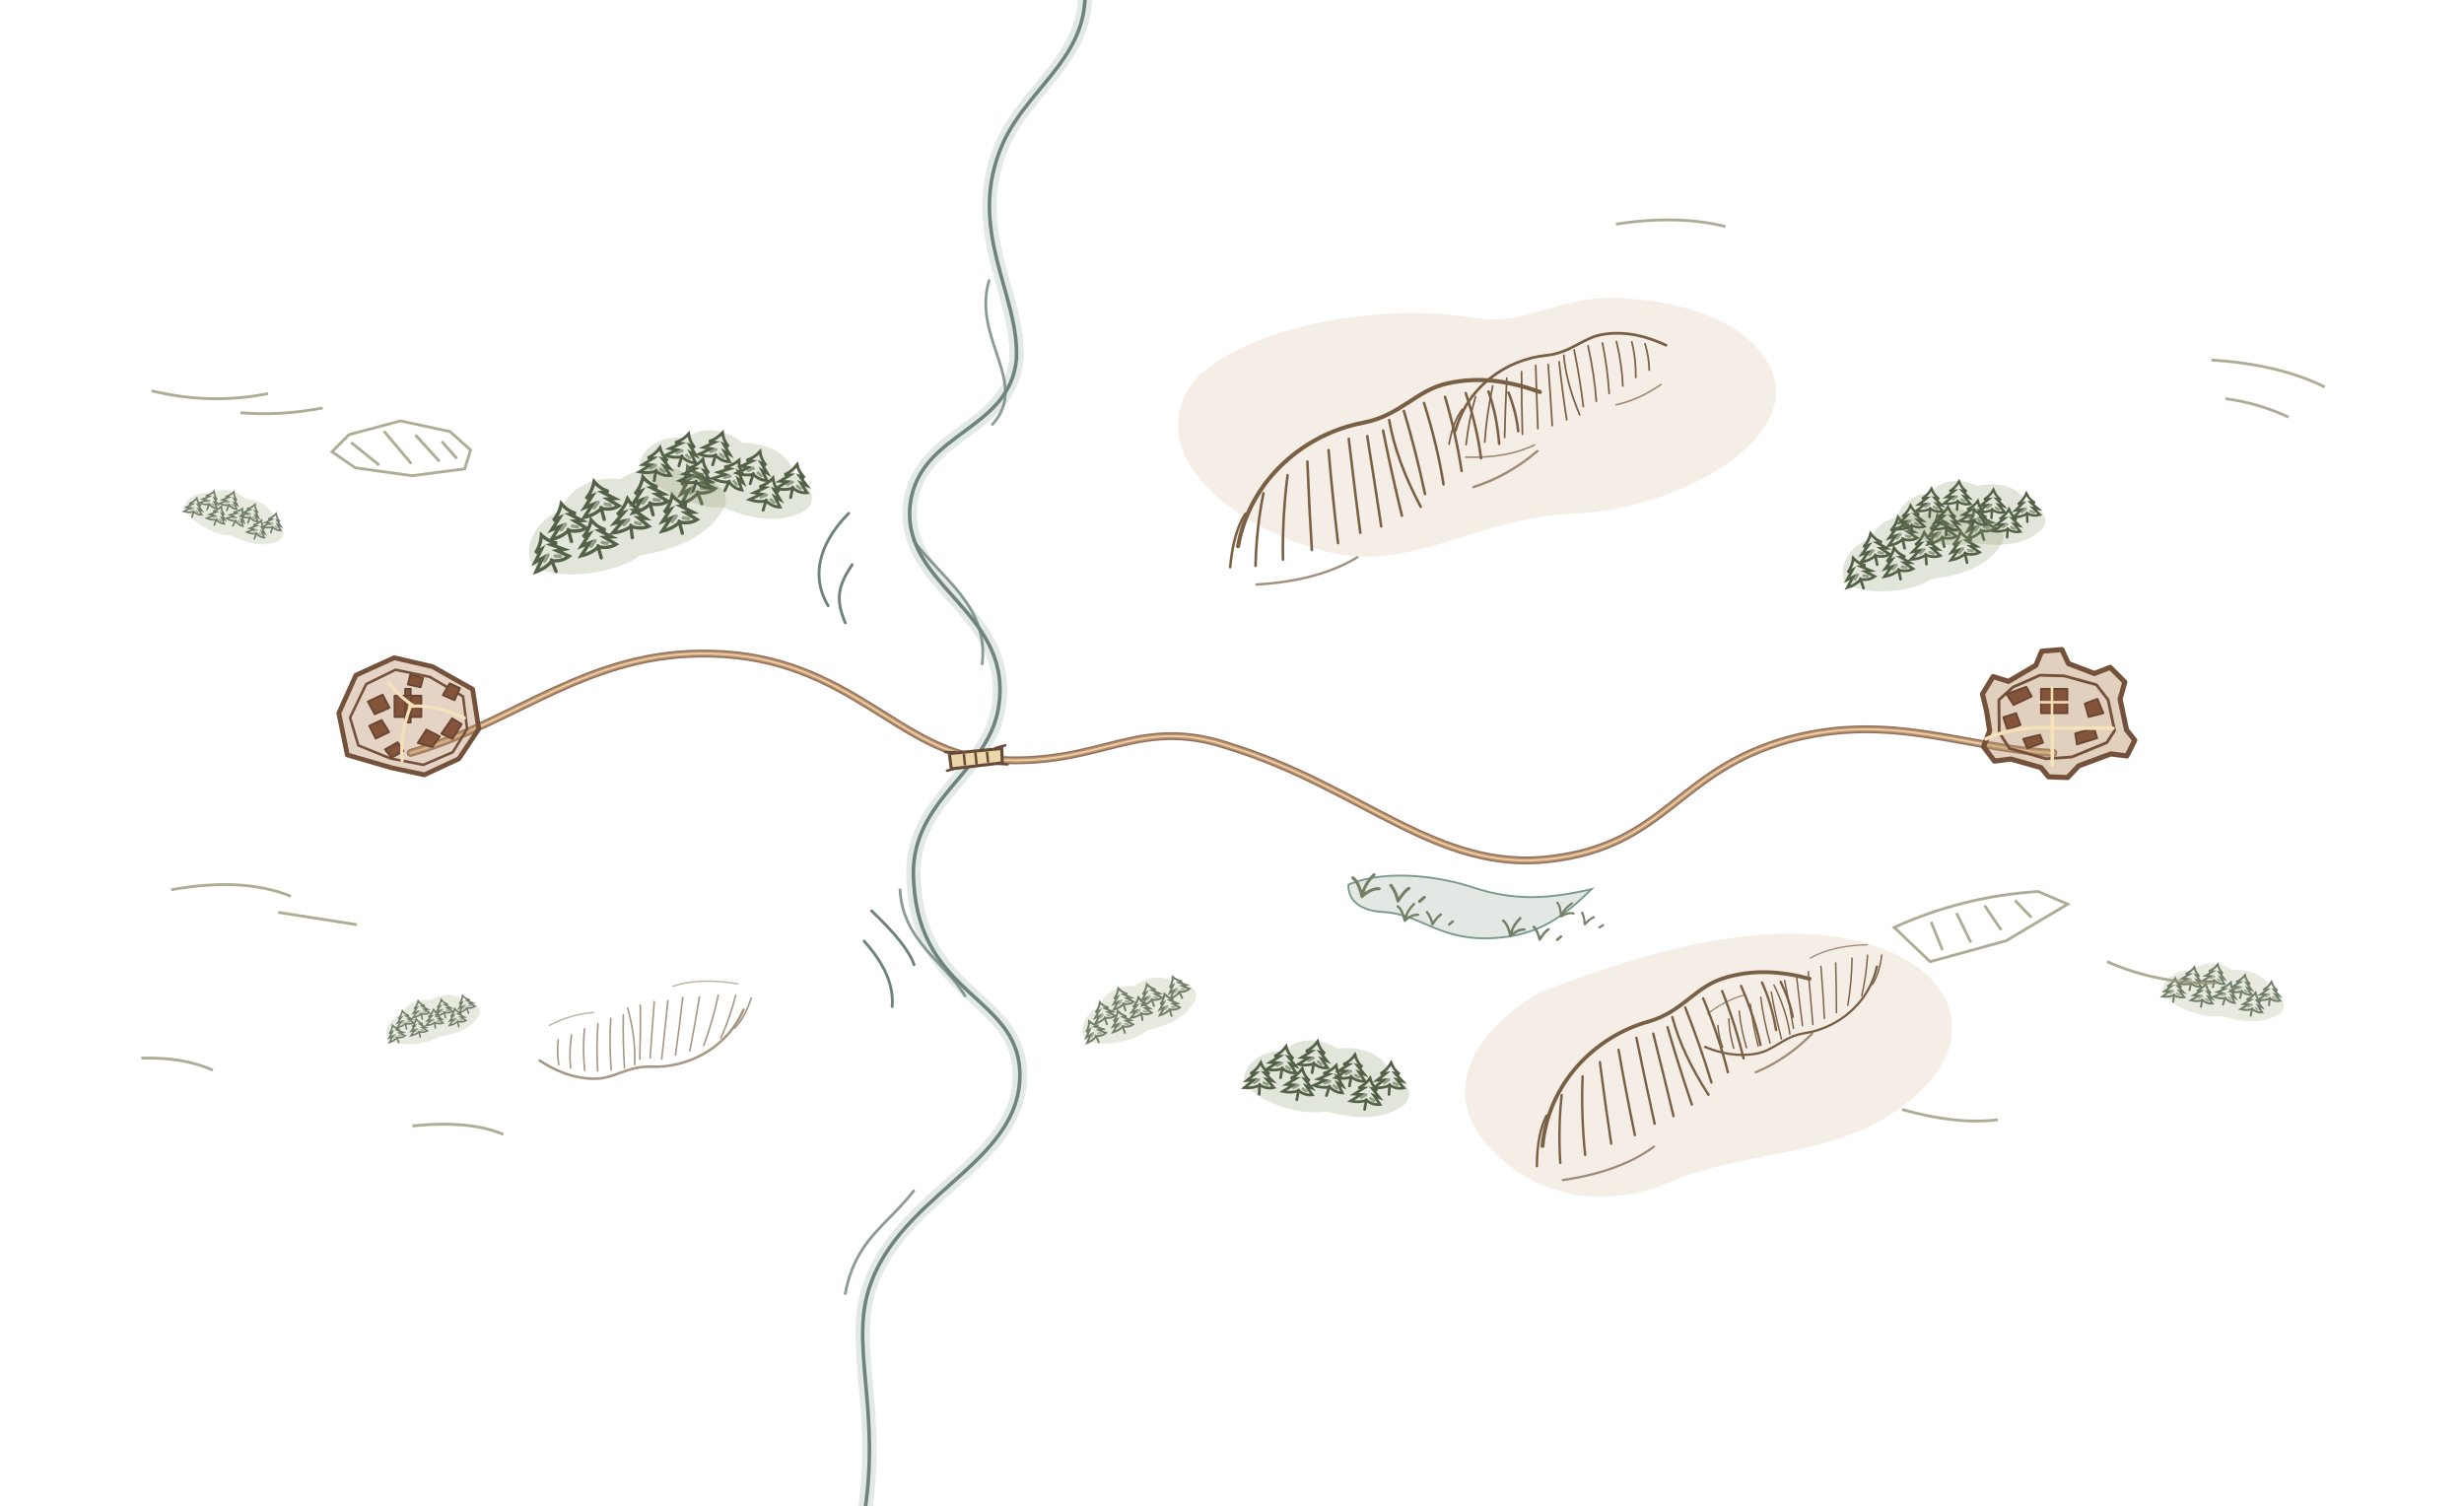
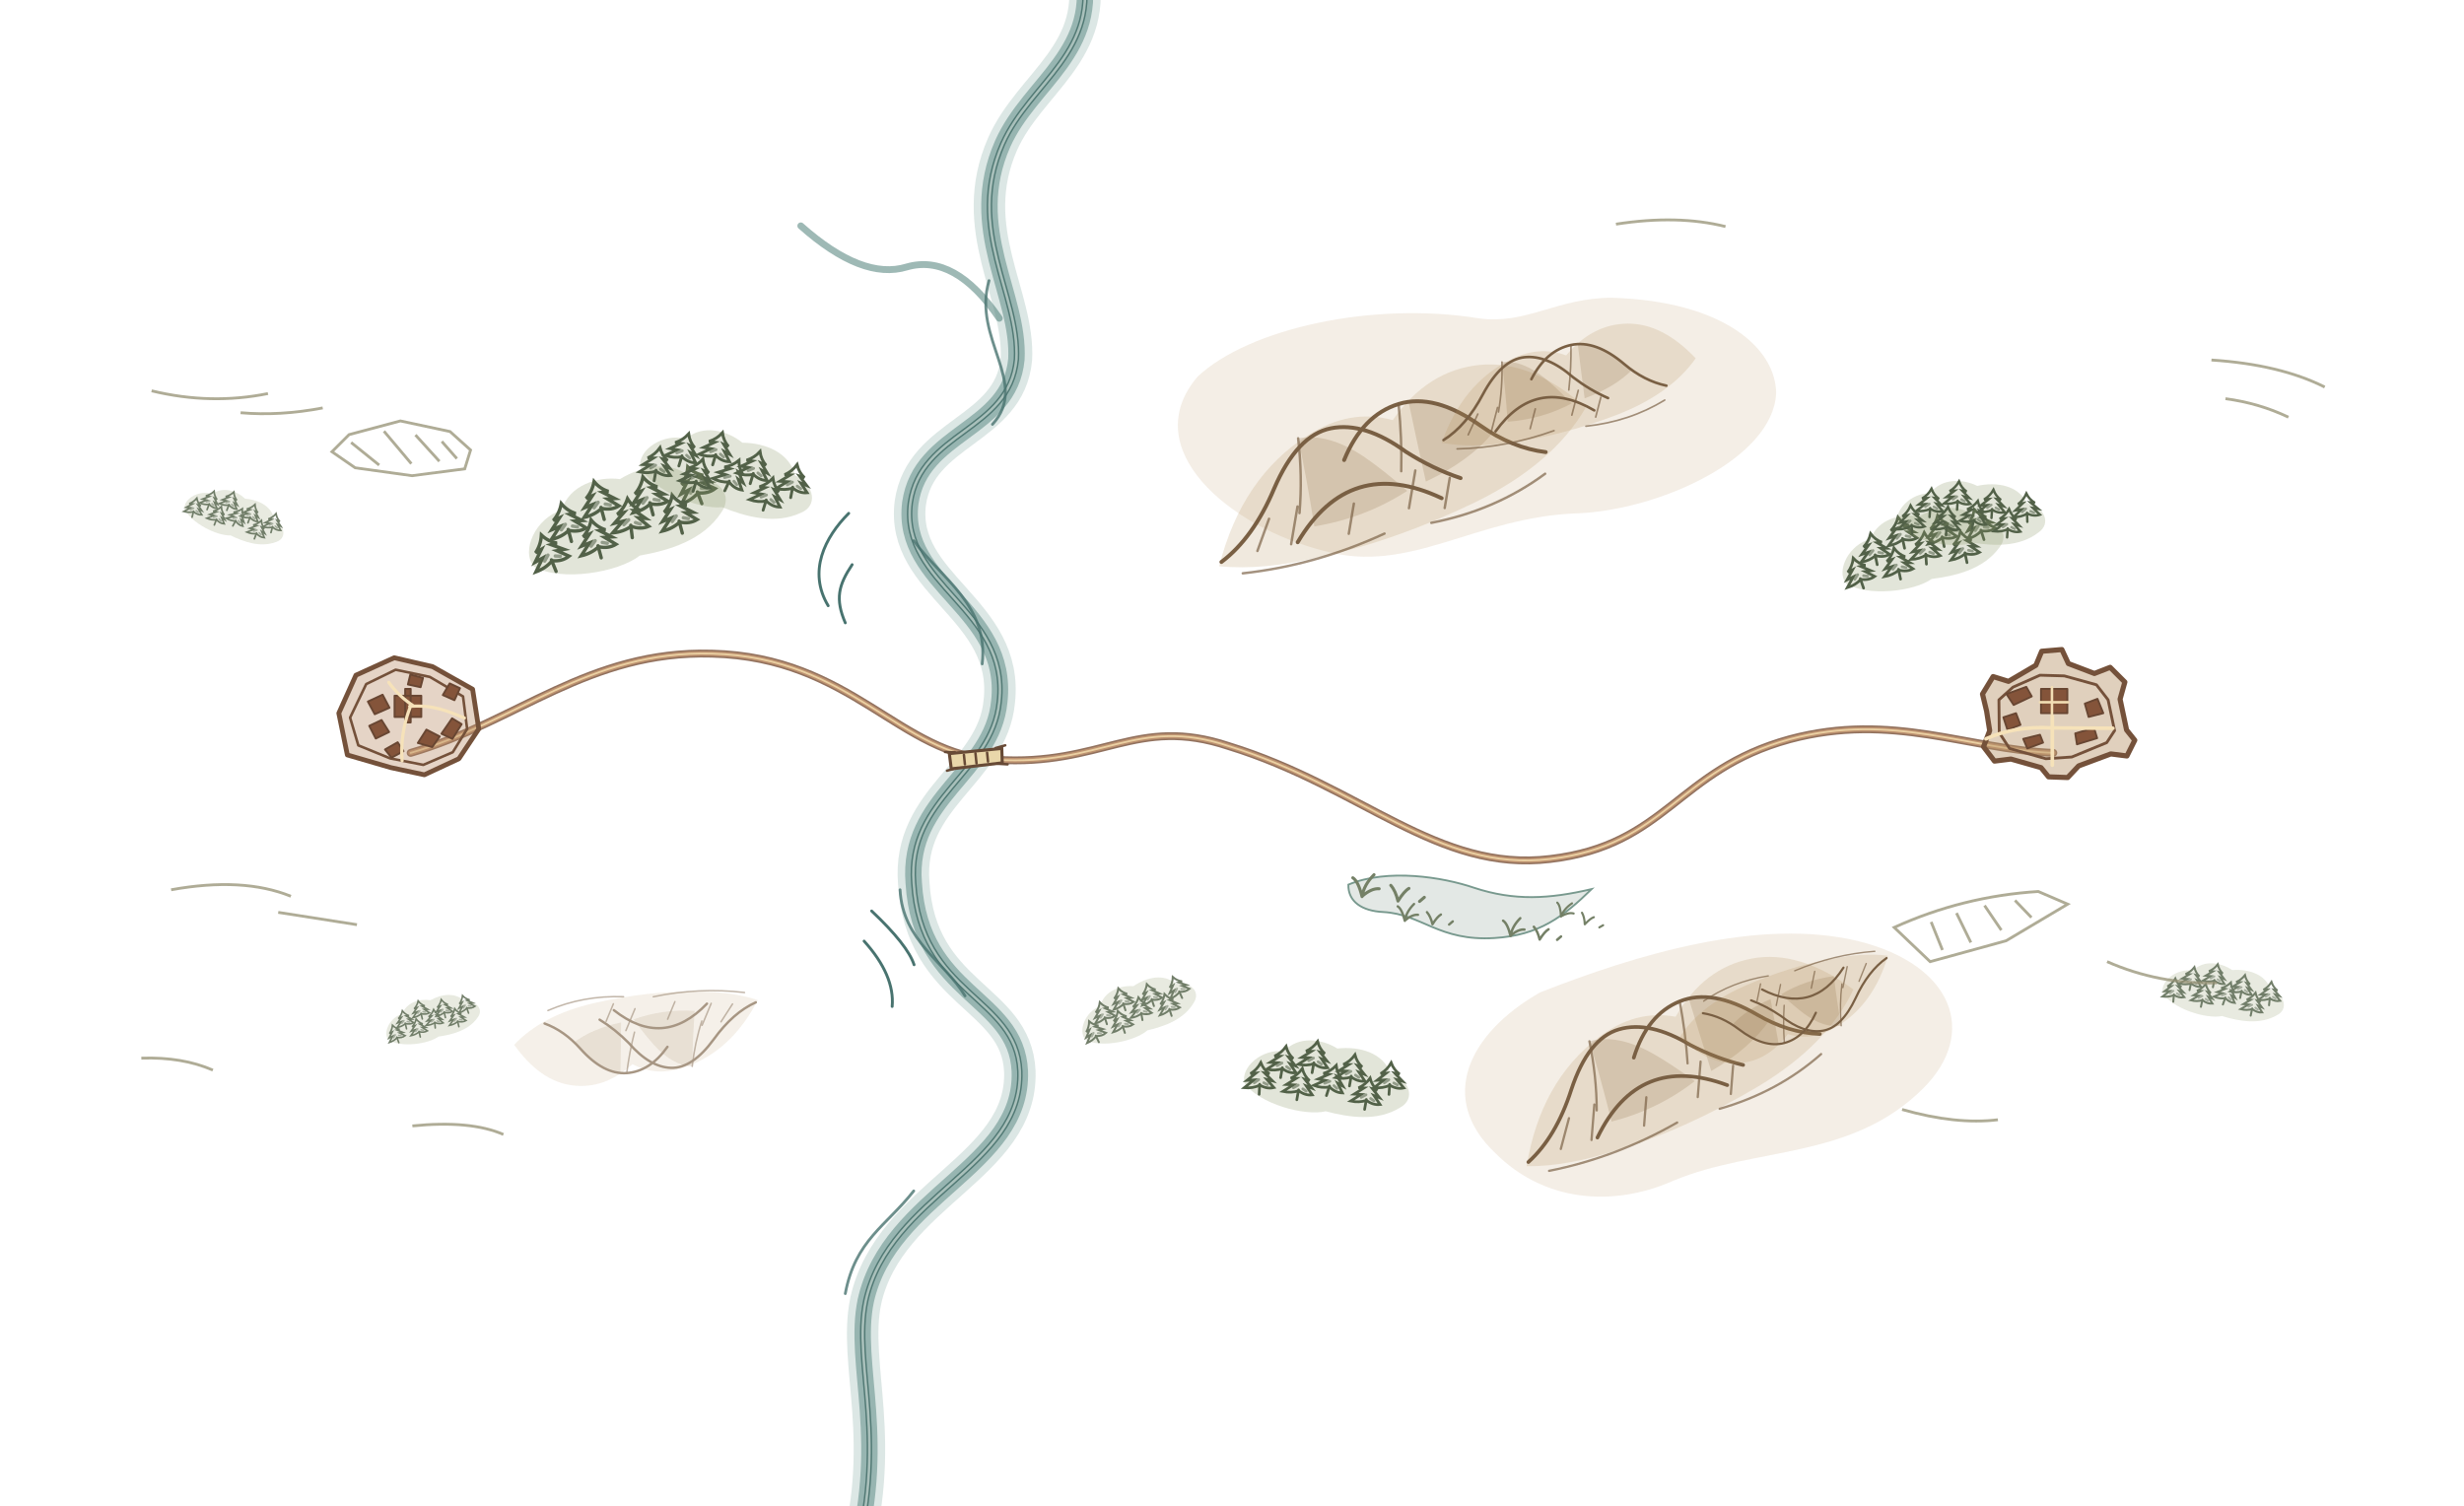
<svg xmlns="http://www.w3.org/2000/svg" viewBox="-36 -22 72 44">
  <defs>
    <path id="road-course" d="M-24 0C-20.9-.9-18.8-3-15.2-2.9c4.1.1 5.5 3 8.3 3.1 3.1.2 4.1-1.3 6.8-.4 3.9 1.2 6.1 3.7 9.4 3.3 3.4-.4 3.7-2.6 7-3.5 3-.8 5.2.3 7.7.4" />
    <path id="river-course" d="M-4.4-23c.6 2.5-1.5 3.4-2.3 5.2-1.1 2.5.5 4.4.4 6.3-.2 2.1-2.8 2.1-3.1 4.2-.3 2.4 2.9 3.1 2.6 5.8-.2 2.1-2.7 2.8-2.5 5.3.2 3.3 3 3.3 3.1 5.5.1 2.8-3.8 3.6-4.5 6.7-.4 1.9.7 4.1-.4 7.8" />
    <g id="pine" fill="none" stroke="#526148" stroke-width=".095" stroke-linecap="round">
      <path d="M0-.52q-.12.25-.34.4l.19-.03-.30.27.24-.03-.32.29q.30.01.54-.12.25.13.49.06L.24.05l.20.04-.29-.26.17.02Q.11-.28 0-.52Zm0 .75v.35" />
      <path d="M-.19.19l.15-.12m.18.1.13.06" opacity=".55" />
    </g>
    <g id="grove">
      <path d="M-2.8.8c-.25-.53.41-1.31 1.16-1.33.39-.63 1.23-.66 1.81-.42.75-.22 1.58-.13 1.97.52.72.13 1.01.74.54 1.12-.7.63-1.7.65-2.53.58-.69.3-2.32.15-2.95-.47Z" fill="#8e9a6a" fill-opacity=".25" />
      <use href="#pine" x="-2.35" y=".23" transform="rotate(-7)" />
      <use href="#pine" x="-1.6" y="-.19" />
      <use href="#pine" x="-.91" y=".47" />
      <use href="#pine" x="-.55" y="-.55" />
      <use href="#pine" x=".18" y=".13" transform="rotate(8)" />
      <use href="#pine" x=".81" y="-.32" />
      <use href="#pine" x="1.47" y=".39" />
      <use href="#pine" x="2.17" y="-.04" transform="rotate(-6)" />
    </g>
    <g id="reed" fill="none" stroke="#748066" stroke-width=".09" stroke-linecap="round">
      <path d="M0 .27Q.05-.07.35-.37M0 .27Q-.11-.18-.27-.28M0 .26Q.28.02.50.04m.55.36Q.98.1.84-.06m.21.46q.18-.29.32-.37m.31.38.14-.12" />
    </g>
-     <g id="hill-hatch" fill="none" stroke="#795f43" stroke-linecap="round">
-       <path d="M-4.5 1.3c.91-1.77 2.83-2.57 4.55-2.38 1.1.12 1.74-.45 2.68-.38.97.07 1.79.48 2.52 1.03" stroke-width=".12" />
-       <path d="M-4.9 1.82Q-4.51.87-4.02.46m-.16 1.54q.35-1.05.84-1.96m-.02 2.02q.33-1.16.85-2.32m.04 2.3q.28-1.18.63-2.51m.16 2.54q.26-1.43.53-2.68m.18 2.58q.22-1.29.48-2.72m.16 2.72q.2-1.33.38-2.64m.29 2.52q.07-1.24.2-2.54m.4 2.45Q.65.25.8-.93m.37 2.37q.11-1.23.12-2.5m.48 2.39q.16-1.12.15-2.44m.47 2.22q.16-1.09.17-2.21m.48 2.02q.16-.92.13-1.95m.5 1.7q.18-.80.15-1.55m.49 1.36q.11-.54.06-1.16" stroke-width=".075" />
-       <path d="M-4.31 2.53q1.76.43 3.05.1m3.84-.97q1.06-.01 2.1-.46" stroke-width=".07" opacity=".7" />
+     <g id="hill-hatch" fill="none" stroke="#795f43" stroke-linecap="round" stroke-linejoin="round">
+       <path d="M-5.2 1.7q1.4-2.3 3.6-2.9 1.4-.4 2.5.3 1.4-1.1 2.9-.8 1.5.3 2.6 2.1-1.4 1.3-3.9 1.7-2.6.4-4.8.2-1.7-.1-2.9-.6Z" fill="#b6945d" fill-opacity=".2" stroke="none" />
+       <path d="M-1.9-1.2q.9.1 1.7 1.1.4.5.9 1.3-1.4.4-2.9.2.2-1.4.3-2.6Zm3.4-.1q1.1.2 2.1 1.6-.9.6-2.3.8.1-1.3.2-2.4Z" fill="#947449" fill-opacity=".22" stroke="none" />
+       <path d="M-5.1 1.6q1.1-.4 2.1-1.6 1.1-1.3 2.1-1.2 1 .1 1.9 1.3.6.7 1.3 1.2M-.8-.2q.9-1.1 2-1.1 1.1 0 2.1 1.3.7.9 1.6 1.3M-2.8 1.7q1.1-1 2.2-1t2.2 1" stroke-width=".115" />
+       <path d="M-1.9-1.2q-.2 1.1-.6 2.1m3.7-2.2q-.2 1-.5 1.9m-4.1.2-.6.8m1.5-.9-.5 1m2.1-.6-.4.8m2.4-1.2-.5 1m1.4-.5-.4.8M-4.6 2.1q2.1.4 4.3.1m1.4.1q1.9.2 3.6-.4" stroke-width=".072" opacity=".68" />
    </g>
  </defs>
  <g id="silver-road-contours">
    <path d="M-1-11c1.5-1.4 5.1-2.2 8.2-1.7 1.4.2 2.3-.6 3.9-.6 3.3.1 4.8 1.5 4.8 2.8-.1 1.9-3.4 3.4-5.8 3.5-3 .1-4.9 1.8-7.4 1.1-2.8-.7-5.5-3-3.7-5.1Zm10 18c2.8-1.1 6.4-2.2 9.3-1.5 2.8.7 3.5 2.7 1.9 4.3-2.1 2.1-4.9 1.7-7.3 2.7-1.8.8-3.8.6-5.2-.8-1.7-1.6-.8-3.5 1.3-4.7Z" fill="#b59157" fill-opacity=".15" />
    <use href="#hill-hatch" transform="translate(4.1 -8.6) rotate(-17)" />
    <use href="#hill-hatch" transform="translate(9.3 -10.9) rotate(-12) scale(.67)" />
    <use href="#hill-hatch" transform="translate(12.5 8.8) rotate(-22) scale(.93)" />
    <use href="#hill-hatch" transform="translate(16.6 7.6) rotate(165) scale(.56)" />
    <use href="#hill-hatch" transform="translate(-17 8.5) rotate(176) scale(.62)" opacity=".66" />
-     <g fill="none" stroke="#6e827e" stroke-linecap="round">
-       <use href="#river-course" stroke="#8ea8a0" stroke-width=".42" opacity=".25" />
-       <use href="#river-course" stroke-width=".105" />
+     <g fill="none" stroke="#48736f" stroke-linecap="round">
+       <use href="#river-course" stroke="#83a8a0" stroke-width=".92" opacity=".28" />
+       <use href="#river-course" stroke="#588680" stroke-width=".48" opacity=".52" />
+       <use href="#river-course" stroke="#466f6b" stroke-width=".16" opacity=".86" />
+       <use href="#river-course" stroke="#dfece6" stroke-width=".075" opacity=".62" />
+       <path d="M-12.6-15.4q1.8 1.6 3.1 1.2 1.4-.4 2.7 1.5" stroke="#588680" stroke-width=".2" opacity=".58" />
      <path d="M-7.1-13.8c-.5 1.7 1.2 3 .1 4.2m-2.3 3.4c.8 1.1 2.2 1.9 2 3.6m-2.4 6.6c.08 1.5 1.3 2.1 1.9 3.1m-1.5 5.7c-.8 1.02-1.71 1.44-2 3" stroke-width=".082" opacity=".8" />
      <path d="M-11.8-4.3c-.6-1.0-.1-2.0.6-2.7m-.1 3.2c-.3-.7-.2-1.1.2-1.7m.35 11q.9 1.0.82 1.91m-.6-2.79q1.05.99 1.24 1.57" stroke-width=".084" />
    </g>
    <path d="M3.4 3.85c1.15-.48 2.76-.22 3.67.09 1.18.39 2.2.33 3.44.04-.83.81-1.54 1.35-2.84 1.43-1.63.1-2.12-.7-3.25-.76-.62-.03-1.03-.3-1.02-.8Z" fill="#93a59a" fill-opacity=".26" stroke="#78998e" stroke-width=".055" />
    <use href="#reed" transform="translate(3.8 3.93)" />
    <use href="#reed" transform="translate(5.05 4.7) scale(.77)" />
    <use href="#reed" transform="translate(8.14 5.13) scale(.81)" />
    <use href="#reed" transform="translate(9.65 4.6) rotate(11) scale(.69)" />
  </g>
  <g id="silver-road-groves">
    <use href="#grove" transform="translate(-17.8 -7) rotate(-15) scale(1.04)" />
    <use href="#grove" transform="translate(-14.7 -8.3) rotate(17) scale(.89)" />
    <use href="#grove" transform="translate(20.1 -6.1) rotate(-12) scale(.84)" />
    <use href="#grove" transform="translate(21.6 -7.1) rotate(4) scale(.75)" />
    <use href="#grove" transform="translate(2.8 9.4) rotate(10) scale(.84)" />
  </g>
  <g id="silver-road-scrub" opacity=".82">
    <use href="#grove" transform="translate(-29.1 -7) rotate(21) scale(.52)" />
    <use href="#grove" transform="translate(-23.4 7.7) rotate(-13) scale(.49)" />
    <use href="#grove" transform="translate(-2.8 7.4) rotate(-18) scale(.61)" />
    <use href="#grove" transform="translate(29 6.9) rotate(12) scale(.62)" />
    <g fill="none" stroke="#7d7855" stroke-width=".083" opacity=".75">
      <path d="M-31 4q2.1-.38 3.5.19m-.37.47 2.3.36m-6-15.6q1.73.42 3.4.08m-.8.56q1.15.1 2.4-.14m-5.3 19q1.2-.04 2.09.35m5.83 1.63q1.7-.17 2.66.25m32.51-26.6q1.8-.28 3.2.07m14.2 3.9q2 .13 3.31.79m-2.9.34q.98.13 1.84.54m-5.3 15.91q1.52.67 3.21.62m-9.2 3.7q1.58.45 2.8.3" />
      <path d="M-26.3-8.8l.5-.5 1.5-.4 1.45.31.6.54-.17.55-1.54.2-1.66-.23Zm.56-.27.82.66m.14-.99.8.95m.12-.84.70.77m.07-.58.44.5m42 13.7q2-.91 4.21-1.05l.86.37-1.8 1.07-2.22.61Zm1.08-.16.33.82m.41-1.08.42.86m.40-1.08.49.72m.40-.87.48.5" />
    </g>
  </g>
  <g id="silver-road-route" fill="none" stroke-linecap="round">
    <use href="#road-course" stroke="#79523a" stroke-width=".23" opacity=".82" />
    <use href="#road-course" stroke="#c19572" stroke-width=".14" opacity=".93" />
    <use href="#road-course" stroke="#edd3a5" stroke-width=".053" opacity=".96" />
  </g>
  <g id="silver-road-bridge" transform="translate(-7.48 .17) rotate(-6)" stroke-linecap="round">
    <path d="M-.76-.23.78-.22.75.20-.75.22Z" fill="#e9d7aa" stroke="#674a36" stroke-width=".09" />
    <path d="M-.88-.29-.59-.25m1.19.0.29-.05m-1.77.56.30-.05m1.18 0 .30.05M-.34-.15v.28m.34-.29v.30m.34-.28v.26" fill="none" stroke="#674a36" stroke-width=".073" />
  </g>
  <g id="silver-road-starbell" transform="translate(-24)" stroke-linecap="round" stroke-linejoin="round">
    <path d="M-2.1-1.16-1.6-2.27-.48-2.78.64-2.52 1.81-1.86 1.99-.7 1.41.17.4.64-.58.43-1.85.06Z" fill="#b98a61" fill-opacity=".36" stroke="#74513a" stroke-width=".14" />
    <path d="M-1.77-1.03-1.3-2.01-.44-2.43.56-2.22 1.53-1.65 1.65-.7 1.23-.02.37.35-.6.16-1.53-.22Z" fill="none" stroke="#74513a" stroke-width=".076" />
    <g fill="#84543a" stroke="#684632" stroke-width=".057">
      <path d="M-1.25-1.50l.43-.2.2.38-.43.19Zm.04.71.36-.17.22.35-.39.19Zm.46.69.37-.21.17.26-.35.19Zm.96-.19.25-.39.39.20-.22.31ZM.90-.56l.31-.45.28.17-.27.43Zm.04-1.13.20-.34.30.14-.16.35Zm-.95-.60.37.10-.07.27-.37-.08Z" />
      <path d="M-.47-1.67h.78v.62h-.78Zm.31-.2h.16v.98h-.16Z" />
    </g>
    <path d="M-.03-1.36c.7-.05 1.11.14 1.6.34M-.02-1.32q-.29.75-.23 1.55m.32-1.61q-.43-.29-.71-.68" fill="none" stroke="#f6e2b9" stroke-width=".093" />
  </g>
  <g id="silver-road-silver-crown" transform="translate(24)" stroke-linecap="round" stroke-linejoin="round">
    <path d="M-2.07-1.72-1.76-2.23-1.31-2.09-.51-2.56-.34-2.97.25-3.02.44-2.61 1.20-2.32 1.66-2.5 2.09-2.07 1.95-1.57 2.14-.67 2.38-.37 2.15.09 1.68.03.74.38.42.72-.14.70-.36.43-1.24.18-1.72.24-2.04-.18-1.86-.65-1.95-1.22Z" fill="#b89268" fill-opacity=".43" stroke="#74513a" stroke-width=".15" />
    <path d="M-1.59-1.55-1.18-1.92-.39-2.27.32-2.25 1.26-1.99 1.6-1.55 1.79-.65 1.56-.30.54.12-.22.17-1.28-.13-1.58-.59Z" fill="none" stroke="#74513a" stroke-width=".083" />
    <g fill="#84543a" stroke="#684632" stroke-width=".055">
      <path d="M-.36-1.87h.77v.71h-.77Zm-1.01.15.58-.21.16.28-.53.25Zm-.09.68.37-.12.13.34-.38.15Zm.58.63.49-.12.09.23-.46.17Zm1.57.16-.05-.32.55-.16.09.30Zm.34-.80-.11-.39.37-.14.17.42Z" />
      <path d="M-.04-1.92v.85m-.35-.41h.82" stroke="#f3deb4" stroke-width=".075" />
    </g>
    <path d="M-1.97-.41q.84-.38 1.91-.32l1.80.01M-.03-1.06v1.42" fill="none" stroke="#f6e2b9" stroke-width=".105" />
  </g>
</svg>
